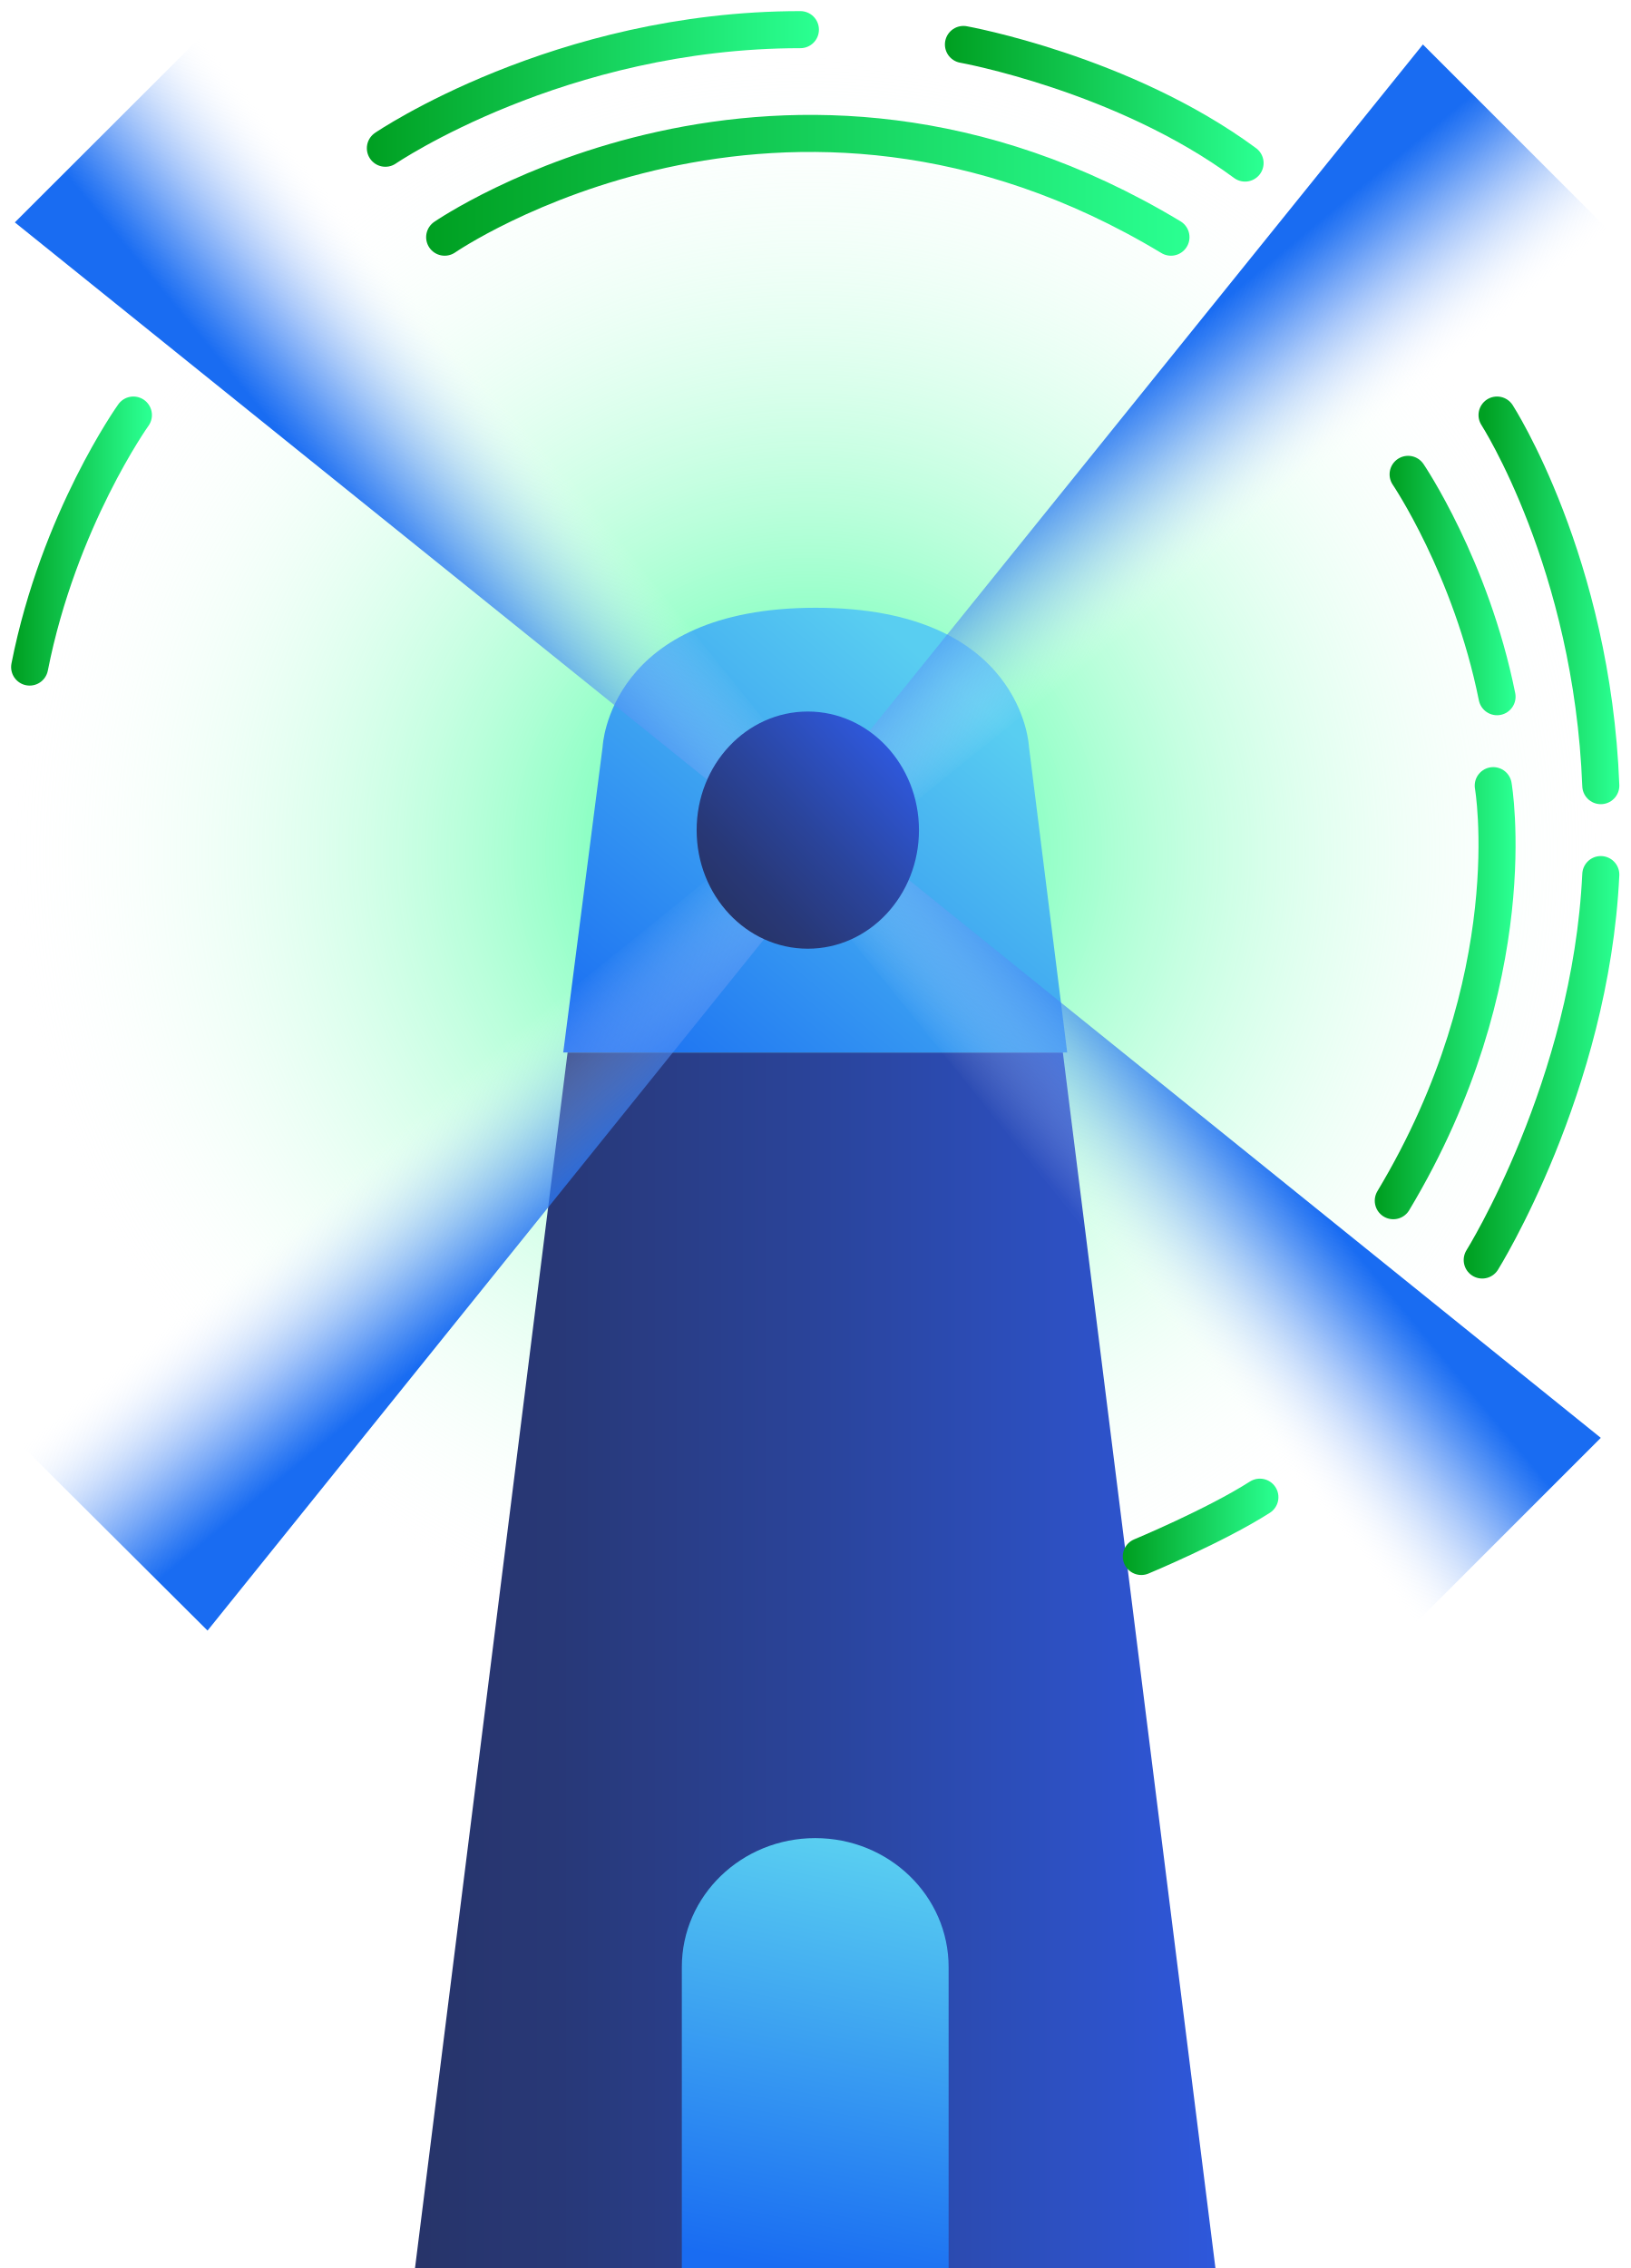
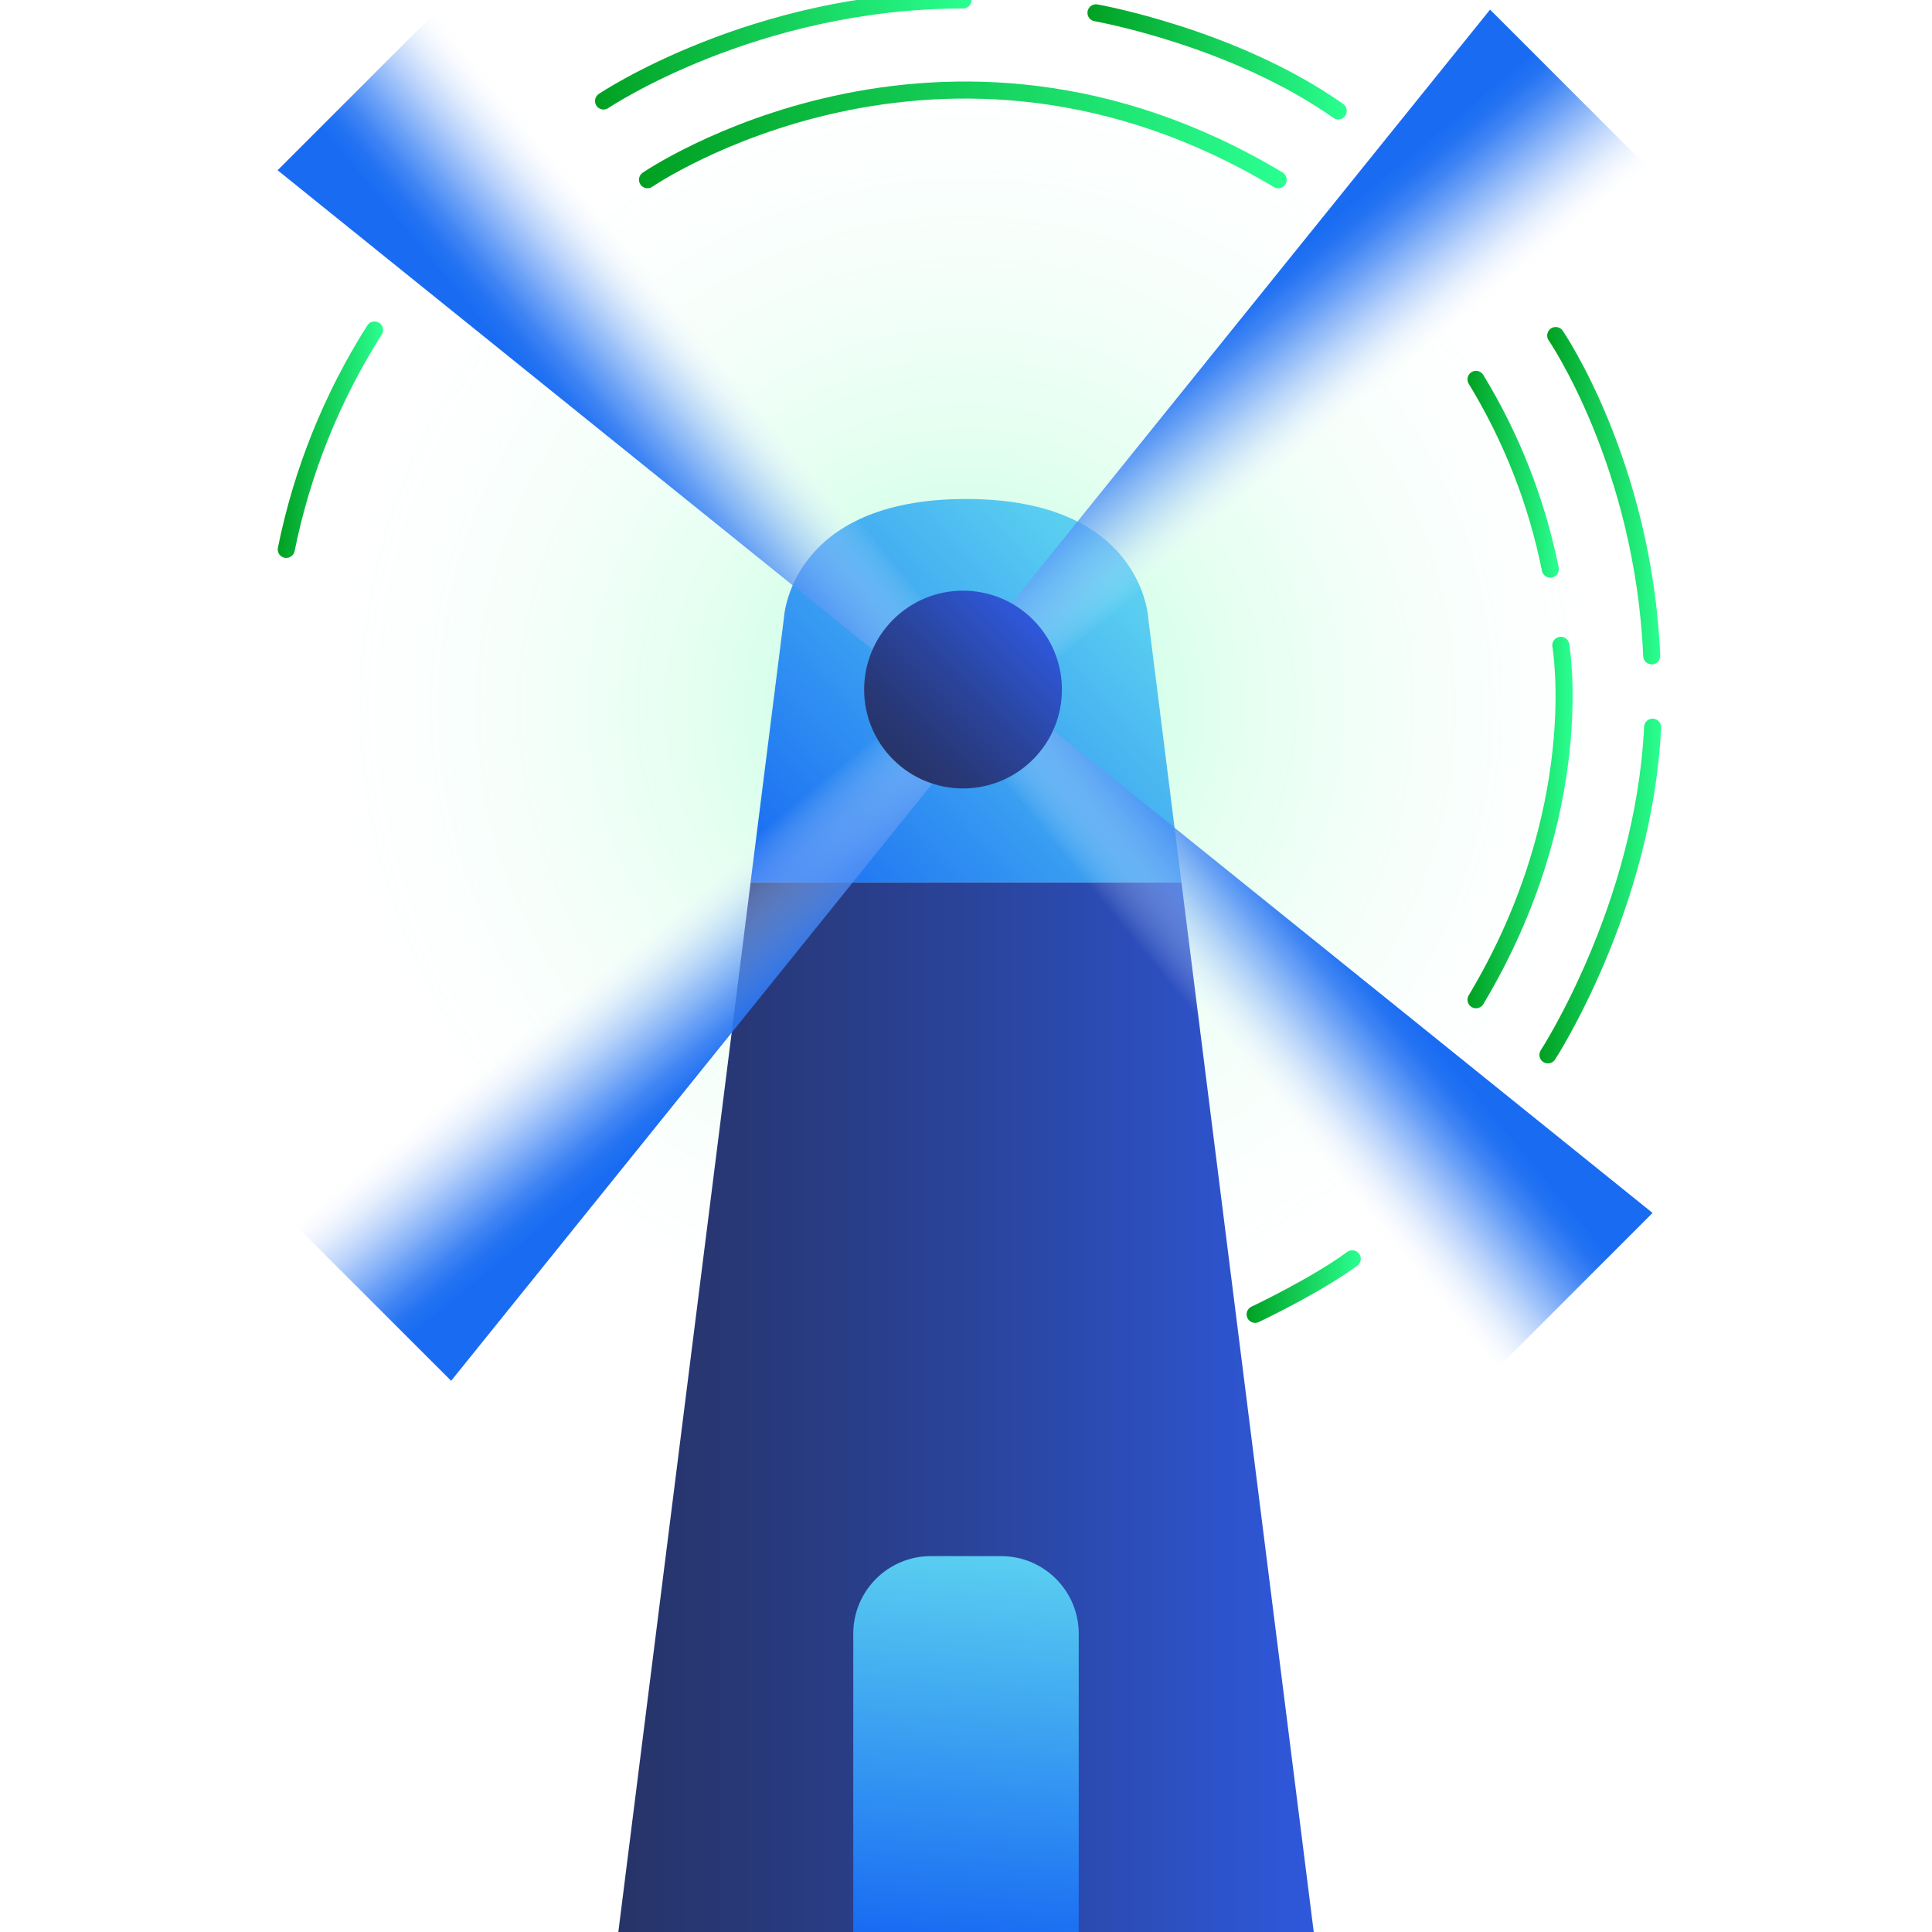
- <svg xmlns="http://www.w3.org/2000/svg" width="110" height="153" viewBox="0 0 110 153" version="1.1">
-   <g id="Canvas" fill="none">
-     <g id="Autonomous Farming">
-       <path id="Oval" d="M 54.5 109C 84.6 109 109 84.6 109 54.5C 109 24.401 84.6 0 54.5 0C 24.401 0 0 24.401 0 54.5C 0 84.6 24.401 109 54.5 109Z" transform="translate(0 3)" fill="url(#paint0_radial)" />
-       <path id="Shape" d="M 54 82L 0 82L 10.293 0L 43.707 0L 54 82Z" transform="translate(28 71)" fill="url(#paint1_linear)" />
-       <path id="Shape_2" d="M 34 30L 0 30L 2.657 9.38C 2.657 9.38 3.048 0 17.039 0C 31.03 0 31.421 9.38 31.421 9.38L 34 30Z" transform="translate(38 41)" fill="url(#paint2_linear)" />
-       <path id="Shape_3" d="M 0 38.056L 13.002 51L 51 3.798L 47.13 0L 0 38.056Z" transform="translate(1 59)" fill="url(#paint3_linear)" />
-       <path id="Shape_4" d="M 51 13.002L 37.998 0L 0 47.13L 3.869 51L 51 13.002Z" transform="translate(58 3)" fill="url(#paint4_linear)" />
-       <path id="Shape_5" d="M 37.998 51L 51 37.998L 3.869 0L 0 3.869L 37.998 51Z" transform="translate(57 59)" fill="url(#paint5_linear)" />
-       <path id="Shape_6" d="M 13.021 0L 0 13.002L 47.202 51L 51 47.13L 13.021 0Z" transform="translate(1 2)" fill="url(#paint6_linear)" />
-       <path id="Oval_2" d="M 7.5 16C 11.642 16 15 12.418 15 8C 15 3.582 11.642 0 7.5 0C 3.358 0 0 3.582 0 8C 0 12.418 3.358 16 7.5 16Z" transform="translate(47 48)" fill="url(#paint7_linear)" />
-       <path id="Shape_7" d="M 9 0C 4.026 0 0 3.892 0 8.7L 0 29L 18 29L 18 8.7C 18 3.892 13.974 0 9 0Z" transform="translate(46 124)" fill="url(#paint8_linear)" />
-       <path id="Shape_8" d="M 0 8C 0 8 11.725 0 28 0" transform="translate(26 2)" stroke-width="2.5" stroke-linecap="round" stroke="url(#paint9_linear)" />
-       <path id="Shape_9" d="M 0 0C 0 0 10.78 1.939 19 8" transform="translate(65 3)" stroke-width="2.5" stroke-linecap="round" stroke="url(#paint10_linear)" />
-       <path id="Shape_10" d="M 0 0C 0 0 6.423 9.954 7 25" transform="translate(101 28)" stroke-width="2.5" stroke-linecap="round" stroke="url(#paint11_linear)" />
-       <path id="Shape_11" d="M 0 26C 0 26 7.321 14.296 8 0" transform="translate(100 59)" stroke-width="2.5" stroke-linecap="round" stroke="url(#paint12_linear)" />
-       <path id="Shape_12" d="M 0 4C 0 4 4.98 1.929 8 0" transform="translate(77 101)" stroke-width="2.5" stroke-linecap="round" stroke="url(#paint13_linear)" />
-       <path id="Shape_13" d="M 7 0C 7 0 1.966 7.045 0 17" transform="translate(2 28)" stroke-width="2.5" stroke-linecap="round" stroke="url(#paint14_linear)" />
-       <path id="Shape_14" d="M 0 7C 0 7 22.846 -8.75 49 7" transform="translate(30 9)" stroke-width="2.5" stroke-linecap="round" stroke="url(#paint15_linear)" />
-       <path id="Shape_15" d="M 0 0C 0 0 4.24 6.25 6 15" transform="translate(95 32)" stroke-width="2.5" stroke-linecap="round" stroke="url(#paint16_linear)" />
-       <path id="Shape_16" d="M 6.744 0C 6.744 0 9.019 12.983 0 28" transform="translate(94 53)" stroke-width="2.5" stroke-linecap="round" stroke="url(#paint17_linear)" />
-     </g>
-   </g>
+ <svg xmlns="http://www.w3.org/2000/svg" xmlns:xlink="http://www.w3.org/1999/xlink" viewBox="0 0 283.46 283.46">
  <defs>
-     <radialGradient id="paint0_radial" cx="0.5" cy="0.5" r="0.5" gradientUnits="userSpaceOnUse" gradientTransform="translate(-0.070005 -0.070005) scale(109.14)">
-       <stop stop-color="#2AFF91" />
-       <stop offset="1" stop-color="white" stop-opacity="0.01" />
+     <style>.a{opacity:0.35;fill:url(#a);}.b{fill:url(#b);}.c{fill:url(#c);}.d{fill:url(#d);}.e{fill:url(#e);}.f{fill:url(#f);}.g{fill:url(#g);}.h{fill:url(#h);}.i{fill:url(#i);}.j,.k,.l,.m,.n,.o,.p,.q,.r{fill:none;stroke-linecap:round;stroke-miterlimit:10;stroke-width:2.5px;}.j{stroke:url(#j);}.k{stroke:url(#k);}.l{stroke:url(#l);}.m{stroke:url(#m);}.n{stroke:url(#n);}.o{stroke:url(#o);}.p{stroke:url(#p);}.q{stroke:url(#q);}.r{stroke:url(#r);}</style>
+     <radialGradient id="a" cx="141.73" cy="103.57" r="102.16" gradientUnits="userSpaceOnUse">
+       <stop offset="0" stop-color="#2aff91" />
+       <stop offset="1" stop-color="#fff" stop-opacity="0" />
    </radialGradient>
-     <linearGradient id="paint1_linear" x2="1" gradientUnits="userSpaceOnUse" gradientTransform="translate(0 41) scale(54 82)">
-       <stop stop-color="#273469" />
-       <stop offset="0.176" stop-color="#283877" />
-       <stop offset="0.507" stop-color="#2A449B" />
-       <stop offset="0.954" stop-color="#2E56D5" />
-       <stop offset="0.999" stop-color="#2E58DB" />
+     <linearGradient id="b" x1="90.72" y1="206.46" x2="192.75" y2="206.46" gradientUnits="userSpaceOnUse">
+       <stop offset="0" stop-color="#273469" />
+       <stop offset="0.18" stop-color="#283877" />
+       <stop offset="0.51" stop-color="#2a449b" />
+       <stop offset="0.95" stop-color="#2e56d5" />
+       <stop offset="1" stop-color="#2e58db" />
    </linearGradient>
-     <linearGradient id="paint2_linear" x2="1" gradientUnits="userSpaceOnUse" gradientTransform="matrix(25.8481 -24.3412 27.5867 22.8071 3.68615 31.975)">
-       <stop stop-color="#196CF2" />
-       <stop offset="1" stop-color="#59CEF1" />
+     <linearGradient id="c" x1="116.97" y1="133.13" x2="164.99" y2="87.53" gradientUnits="userSpaceOnUse">
+       <stop offset="0" stop-color="#196cf2" />
+       <stop offset="1" stop-color="#59cef1" />
    </linearGradient>
-     <linearGradient id="paint3_linear" x2="1" gradientUnits="userSpaceOnUse" gradientTransform="matrix(-8.28219 -10.0121 10.0121 -8.28219 32.1934 29.0185)">
-       <stop stop-color="#196CF2" />
-       <stop offset="0.102" stop-color="#1F70F2" stop-opacity="0.898" />
-       <stop offset="0.234" stop-color="#2F7AF3" stop-opacity="0.766" />
-       <stop offset="0.383" stop-color="#4A8BF5" stop-opacity="0.616" />
-       <stop offset="0.545" stop-color="#70A3F7" stop-opacity="0.454" />
-       <stop offset="0.717" stop-color="#A0C2FA" stop-opacity="0.282" />
-       <stop offset="0.895" stop-color="#DAE7FD" stop-opacity="0.104" />
-       <stop offset="0.999" stop-color="white" stop-opacity="0.01" />
+     <linearGradient id="d" x1="-63.11" y1="4294.17" x2="-60.84" y2="4269.92" gradientTransform="translate(-2889.62 -2919.72) rotate(-45)" gradientUnits="userSpaceOnUse">
+       <stop offset="0" stop-color="#196cf2" />
+       <stop offset="0.1" stop-color="#1e6ff2" stop-opacity="0.98" />
+       <stop offset="0.23" stop-color="#2e79f3" stop-opacity="0.91" />
+       <stop offset="0.37" stop-color="#488af5" stop-opacity="0.8" />
+       <stop offset="0.53" stop-color="#6ba1f7" stop-opacity="0.64" />
+       <stop offset="0.7" stop-color="#99bef9" stop-opacity="0.44" />
+       <stop offset="0.87" stop-color="#d0e1fc" stop-opacity="0.2" />
+       <stop offset="1" stop-color="#fff" stop-opacity="0" />
    </linearGradient>
-     <linearGradient id="paint4_linear" x2="1" gradientUnits="userSpaceOnUse" gradientTransform="matrix(8.28219 9.99675 -9.99675 8.28219 18.8101 21.9912)">
-       <stop stop-color="#196CF2" />
-       <stop offset="0.102" stop-color="#1F70F2" stop-opacity="0.898" />
-       <stop offset="0.234" stop-color="#2F7AF3" stop-opacity="0.766" />
-       <stop offset="0.383" stop-color="#4A8BF5" stop-opacity="0.616" />
-       <stop offset="0.545" stop-color="#70A3F7" stop-opacity="0.454" />
-       <stop offset="0.717" stop-color="#A0C2FA" stop-opacity="0.282" />
-       <stop offset="0.895" stop-color="#DAE7FD" stop-opacity="0.104" />
-       <stop offset="0.999" stop-color="white" stop-opacity="0.01" />
+     <linearGradient id="e" x1="-10016.13" y1="-410.02" x2="-10013.86" y2="-434.28" gradientTransform="translate(-7189.79 6835.2) rotate(135)" xlink:href="#d" />
+     <linearGradient id="f" x1="-7247.58" y1="6923.23" x2="-7245.3" y2="6898.98" gradientTransform="translate(-9819.06 -87.38) rotate(-135)" xlink:href="#d" />
+     <linearGradient id="g" x1="-2447.11" y1="-3173.72" x2="-2444.83" y2="-3197.97" gradientTransform="translate(-431.82 4035.5) rotate(45)" xlink:href="#d" />
+     <linearGradient id="h" x1="-7.41" y1="4279.27" x2="21.6" y2="4279.27" gradientTransform="translate(134.2 -4178.1)" xlink:href="#b" />
+     <linearGradient id="i" x1="139.96" y1="284.23" x2="144.28" y2="228.59" xlink:href="#c" />
+     <linearGradient id="j" x1="87.3" y1="7.41" x2="142.54" y2="7.41" gradientUnits="userSpaceOnUse">
+       <stop offset="0" stop-color="#00a022" />
+       <stop offset="1" stop-color="#2aff91" />
    </linearGradient>
-     <linearGradient id="paint5_linear" x2="1" gradientUnits="userSpaceOnUse" gradientTransform="matrix(-9.9967 8.28213 -8.28213 -9.9967 29.0103 18.809)">
-       <stop stop-color="#196CF2" />
-       <stop offset="0.102" stop-color="#1F70F2" stop-opacity="0.898" />
-       <stop offset="0.234" stop-color="#2F7AF3" stop-opacity="0.766" />
-       <stop offset="0.383" stop-color="#4A8BF5" stop-opacity="0.616" />
-       <stop offset="0.545" stop-color="#70A3F7" stop-opacity="0.454" />
-       <stop offset="0.717" stop-color="#A0C2FA" stop-opacity="0.282" />
-       <stop offset="0.895" stop-color="#DAE7FD" stop-opacity="0.104" />
-       <stop offset="0.999" stop-color="white" stop-opacity="0.01" />
-     </linearGradient>
-     <linearGradient id="paint6_linear" x2="1" gradientUnits="userSpaceOnUse" gradientTransform="matrix(10.012 -8.28213 8.28213 10.012 21.9992 32.2108)">
-       <stop stop-color="#196CF2" />
-       <stop offset="0.102" stop-color="#1F70F2" stop-opacity="0.898" />
-       <stop offset="0.234" stop-color="#2F7AF3" stop-opacity="0.766" />
-       <stop offset="0.383" stop-color="#4A8BF5" stop-opacity="0.616" />
-       <stop offset="0.545" stop-color="#70A3F7" stop-opacity="0.454" />
-       <stop offset="0.717" stop-color="#A0C2FA" stop-opacity="0.282" />
-       <stop offset="0.895" stop-color="#DAE7FD" stop-opacity="0.104" />
-       <stop offset="0.999" stop-color="white" stop-opacity="0.01" />
-     </linearGradient>
-     <linearGradient id="paint7_linear" x2="1" gradientUnits="userSpaceOnUse" gradientTransform="matrix(10.5947 -11.301 10.5947 11.301 2.20954 13.6432)">
-       <stop stop-color="#273469" />
-       <stop offset="0.176" stop-color="#283877" />
-       <stop offset="0.507" stop-color="#2A449B" />
-       <stop offset="0.954" stop-color="#2E56D5" />
-       <stop offset="0.999" stop-color="#2E58DB" />
-     </linearGradient>
-     <linearGradient id="paint8_linear" x2="1" gradientUnits="userSpaceOnUse" gradientTransform="matrix(2.33211 -29.044 18.0273 3.75728 8.14247 29.3585)">
-       <stop stop-color="#196CF2" />
-       <stop offset="1" stop-color="#59CEF1" />
-     </linearGradient>
-     <linearGradient id="paint9_linear" x2="1" gradientUnits="userSpaceOnUse" gradientTransform="translate(-0.964187 4) scale(29.9284 8.55096)">
-       <stop stop-color="#00A022" />
-       <stop offset="1" stop-color="#2AFF91" />
-     </linearGradient>
-     <linearGradient id="paint10_linear" x2="1" gradientUnits="userSpaceOnUse" gradientTransform="translate(-0.998392 4) scale(20.9388 8.81633)">
-       <stop stop-color="#00A022" />
-       <stop offset="1" stop-color="#2AFF91" />
-     </linearGradient>
-     <linearGradient id="paint11_linear" x2="1" gradientUnits="userSpaceOnUse" gradientTransform="translate(-0.893186 12.5) scale(8.80412 31.4433)">
-       <stop stop-color="#00A022" />
-       <stop offset="1" stop-color="#2AFF91" />
-     </linearGradient>
-     <linearGradient id="paint12_linear" x2="1" gradientUnits="userSpaceOnUse" gradientTransform="translate(-0.924679 13) scale(9.8677 32.07)">
-       <stop stop-color="#00A022" />
-       <stop offset="1" stop-color="#2AFF91" />
-     </linearGradient>
-     <linearGradient id="paint13_linear" x2="1" gradientUnits="userSpaceOnUse" gradientTransform="translate(-0.983184 2) scale(10.0408 5.02041)">
-       <stop stop-color="#00A022" />
-       <stop offset="1" stop-color="#2AFF91" />
-     </linearGradient>
-     <linearGradient id="paint14_linear" x2="1" gradientUnits="userSpaceOnUse" gradientTransform="translate(-1.02326 8.5) scale(8.98249 21.8146)">
-       <stop stop-color="#00A022" />
-       <stop offset="1" stop-color="#2AFF91" />
-     </linearGradient>
-     <linearGradient id="paint15_linear" x2="1" gradientUnits="userSpaceOnUse" gradientTransform="translate(-0.961539 3.50003) scale(50.9231 7.27473)">
-       <stop stop-color="#00A022" />
-       <stop offset="1" stop-color="#2AFF91" />
-     </linearGradient>
-     <linearGradient id="paint16_linear" x2="1" gradientUnits="userSpaceOnUse" gradientTransform="translate(-1.0324 7.5) scale(8 20)">
-       <stop stop-color="#00A022" />
-       <stop offset="1" stop-color="#2AFF91" />
-     </linearGradient>
-     <linearGradient id="paint17_linear" x2="1" gradientUnits="userSpaceOnUse" gradientTransform="translate(-0.933625 14) scale(8.93724 35.7489)">
-       <stop stop-color="#00A022" />
-       <stop offset="1" stop-color="#2AFF91" />
-     </linearGradient>
+     <linearGradient id="k" x1="159.55" y1="9.08" x2="197.59" y2="9.08" xlink:href="#j" />
+     <linearGradient id="l" x1="227" y1="72.74" x2="243.59" y2="72.74" xlink:href="#j" />
+     <linearGradient id="m" x1="225.86" y1="130.74" x2="243.71" y2="130.74" xlink:href="#j" />
+     <linearGradient id="n" x1="182.9" y1="188.76" x2="199.65" y2="188.76" xlink:href="#j" />
+     <linearGradient id="o" x1="40.74" y1="64.52" x2="56.2" y2="64.52" xlink:href="#j" />
+     <linearGradient id="p" x1="93.78" y1="19.79" x2="188.81" y2="19.79" xlink:href="#j" />
+     <linearGradient id="q" x1="215.31" y1="69.58" x2="228.71" y2="69.58" xlink:href="#j" />
+     <linearGradient id="r" x1="215.31" y1="120.68" x2="230.73" y2="120.68" xlink:href="#j" />
  </defs>
+   <circle class="a" cx="141.73" cy="103.57" r="102.16" />
+   <polygon class="b" points="192.75 283.46 90.72 283.46 110.13 129.46 173.34 129.46 192.75 283.46" />
+   <path class="c" d="M173.34,129.46H110.12L115,90.81s.69-17.6,26.74-17.6,26.74,17.6,26.74,17.6Z" />
+   <polygon class="d" points="41.81 178.22 66.19 202.59 137.45 114.16 130.24 106.95 41.81 178.22" />
+   <polygon class="e" points="243 25.79 218.62 1.41 147.35 89.84 154.56 97.05 243 25.79" />
+   <polygon class="f" points="218.09 202.34 242.46 177.96 154.03 106.7 146.82 113.91 218.09 202.34" />
+   <polygon class="g" points="65.1 0.6 40.73 24.98 129.16 96.24 136.37 89.03 65.1 0.6" />
+   <circle class="h" cx="141.29" cy="101.17" r="14.51" transform="translate(-30.15 129.54) rotate(-45)" />
+   <path class="i" d="M136.58,228.31h10.3a11.39,11.39,0,0,1,11.39,11.39v43.76a0,0,0,0,1,0,0H125.19a0,0,0,0,1,0,0V239.7a11.39,11.39,0,0,1,11.39-11.39Z" />
+   <path class="j" d="M88.55,14.82S110.55,0,141.29,0" />
+   <path class="k" d="M160.8,1.88S181,5.44,196.34,16.27" />
+   <path class="l" d="M228.25,49.23s12.86,18.74,14.09,47" />
+   <path class="m" d="M227.11,154.77s14.09-21.64,15.36-48.08" />
+   <path class="n" d="M184.15,192.84s8.82-4.16,14.25-8.15" />
+   <path class="o" d="M54.95,48.42A95.18,95.18,0,0,0,42,80.61" />
+   <path class="p" d="M95,26.37s43.14-29.61,92.53,0" />
+   <path class="q" d="M216.56,55.66a86.06,86.06,0,0,1,10.9,27.84" />
+   <path class="r" d="M229,94.68s4.23,24.15-12.44,52" />
</svg>
